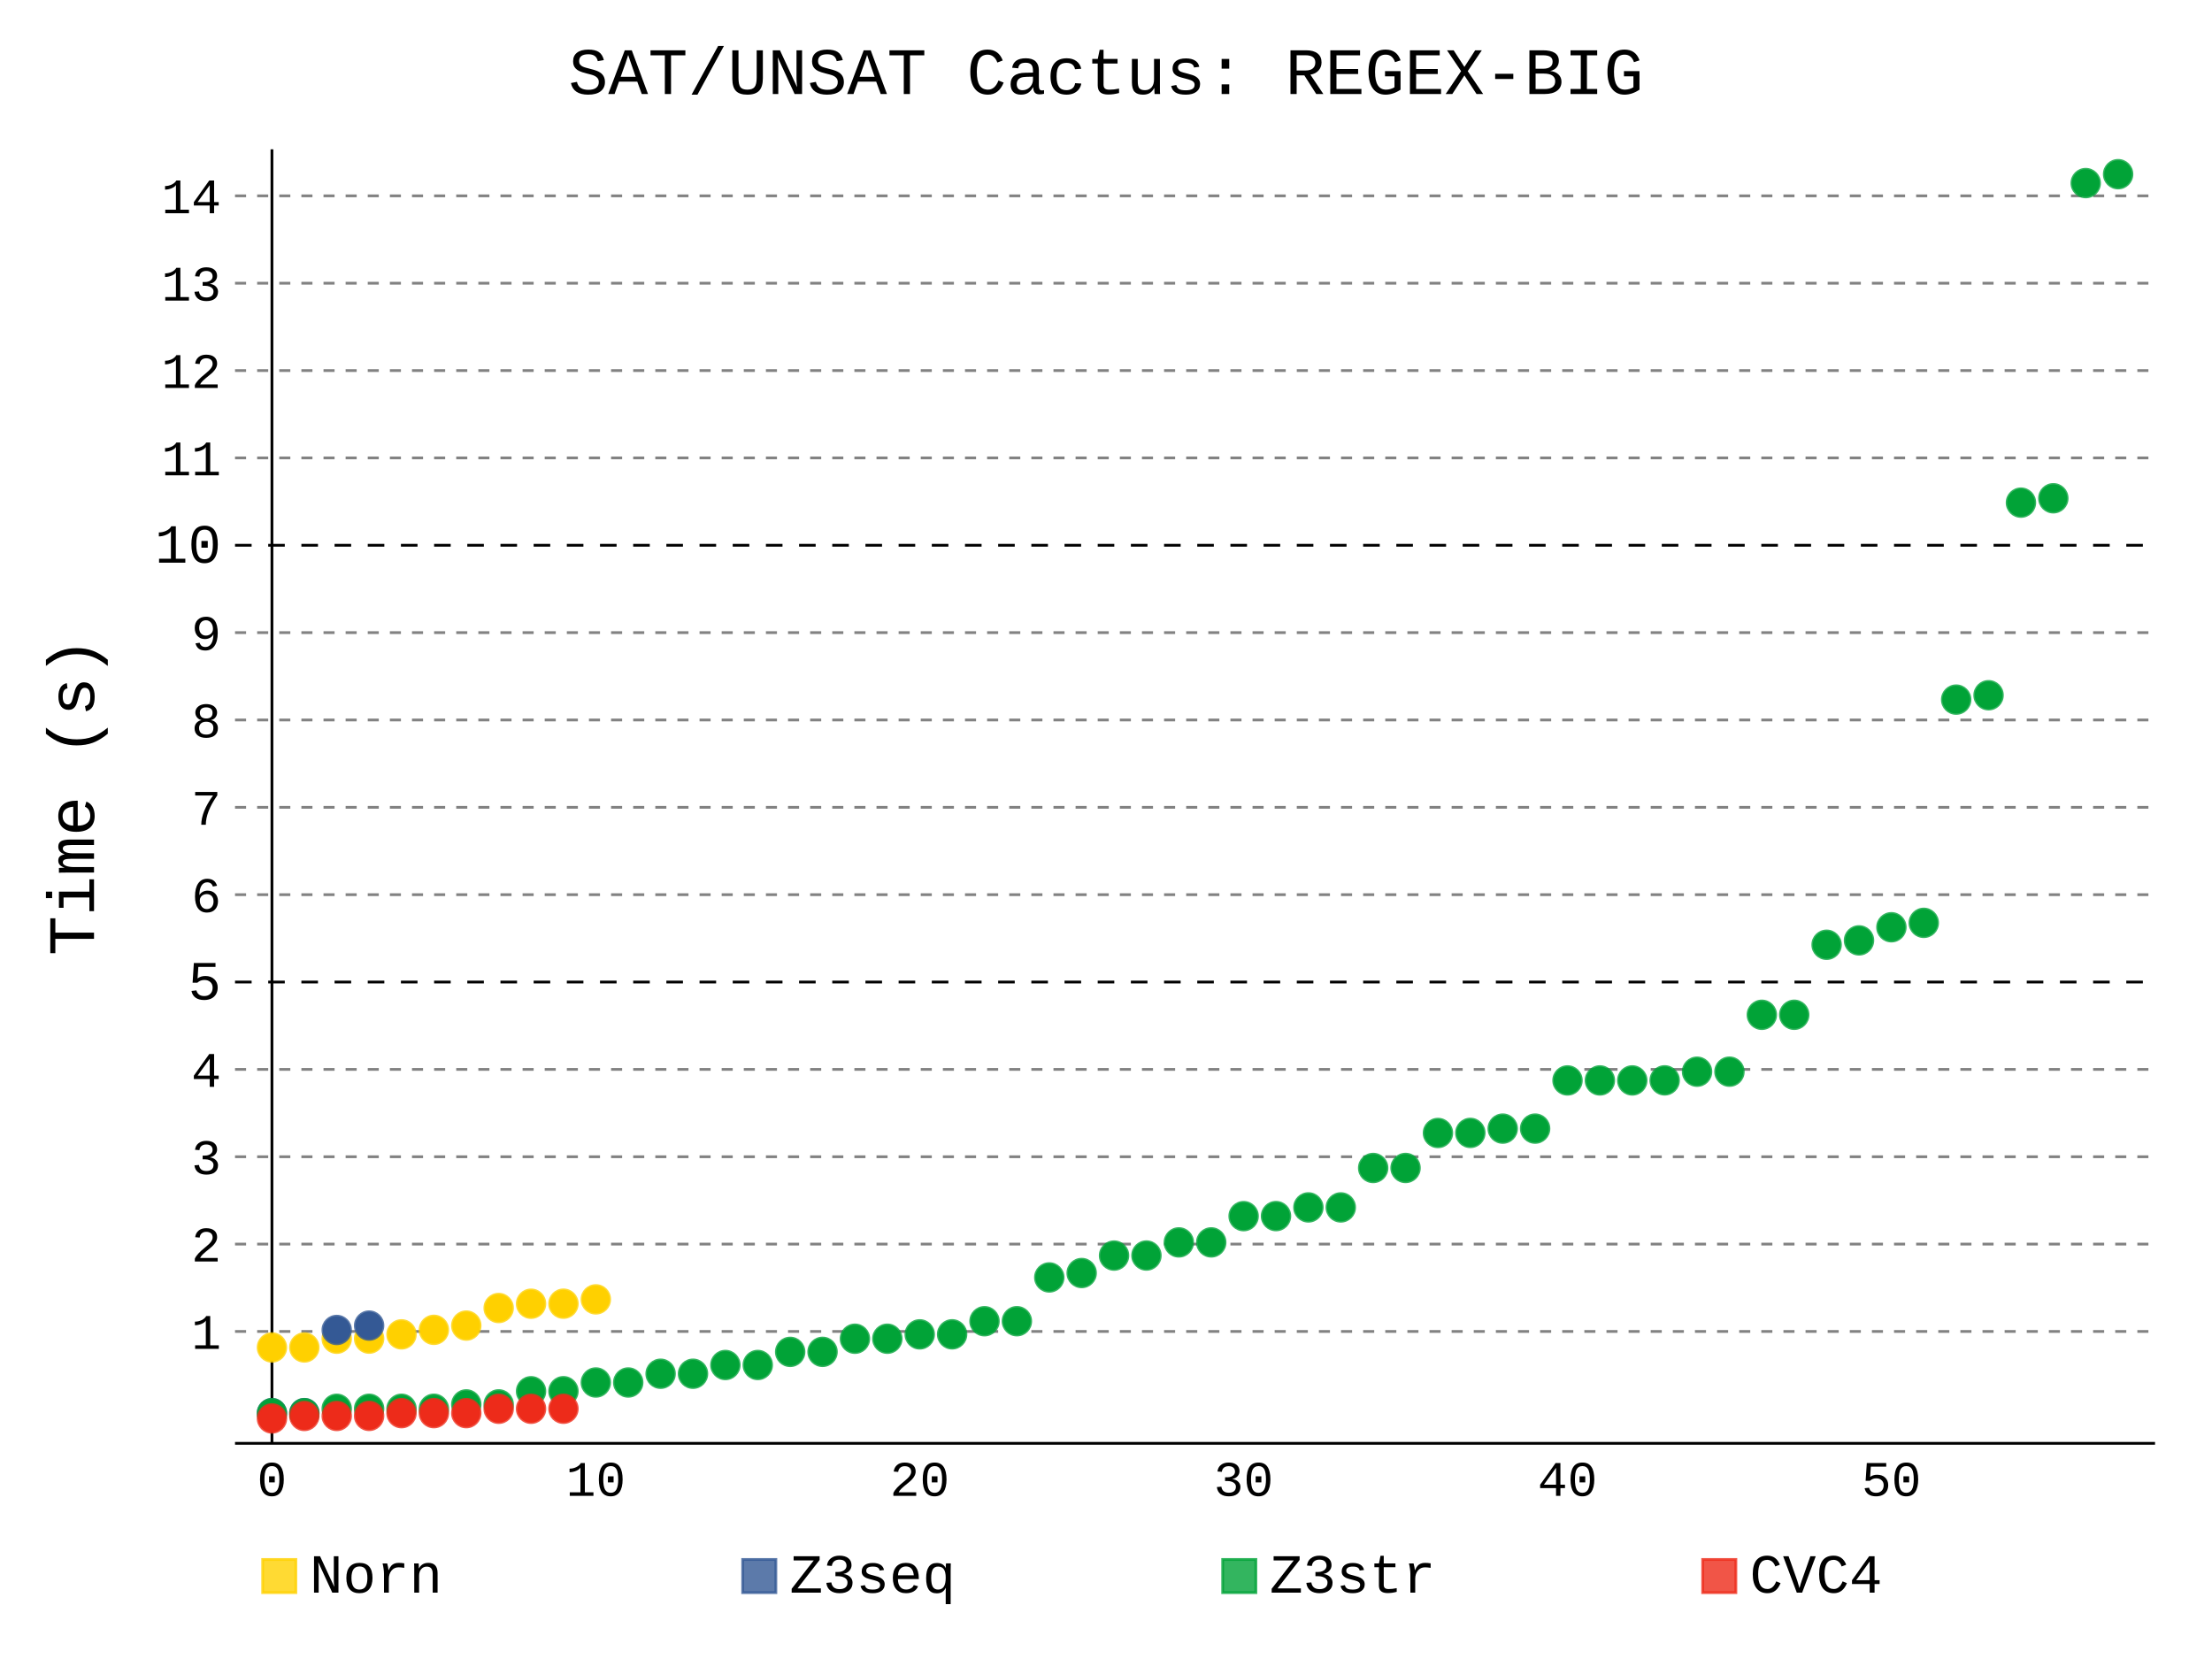
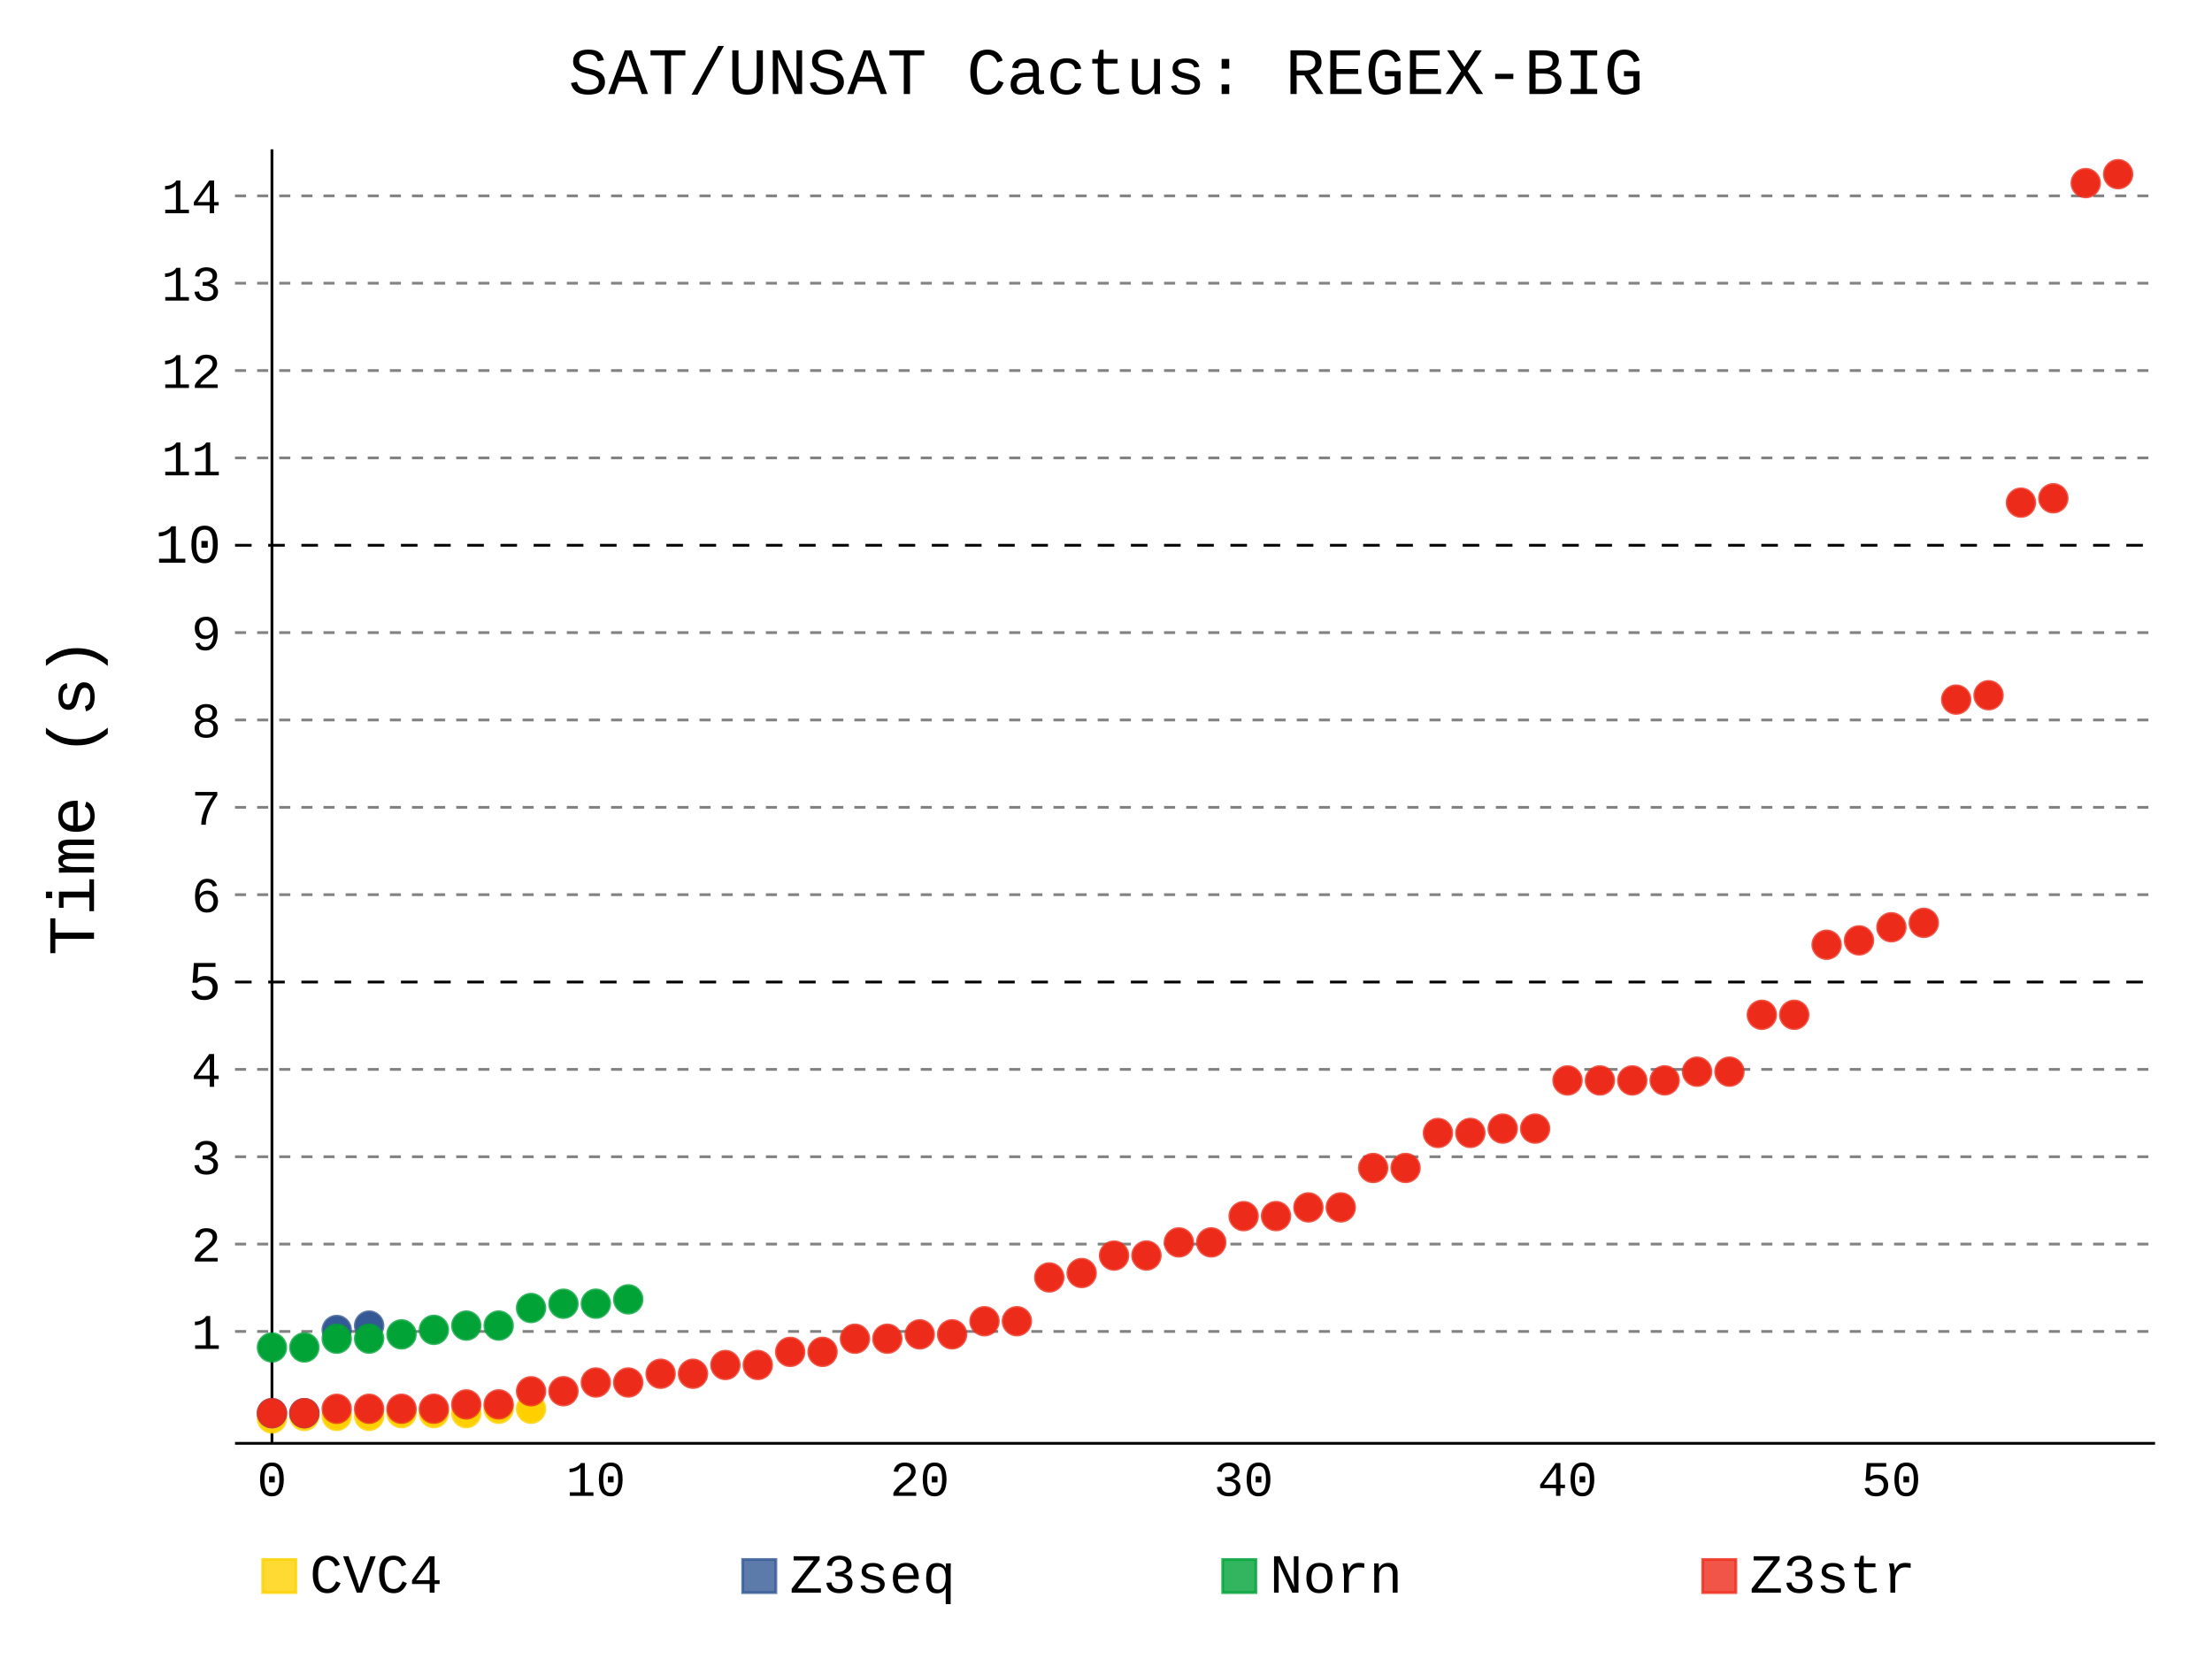
- <svg xmlns="http://www.w3.org/2000/svg" xmlns:xlink="http://www.w3.org/1999/xlink" id="chart-d8589429-d506-4f08-acd2-ab7e0c01c582" class="pygal-chart" viewBox="0 0 800 600">
+ <svg xmlns="http://www.w3.org/2000/svg" xmlns:xlink="http://www.w3.org/1999/xlink" id="chart-e51db903-4642-41d3-9fd4-e36c2951bc54" class="pygal-chart" viewBox="0 0 800 600">
  <defs>
-     <style type="text/css">#chart-d8589429-d506-4f08-acd2-ab7e0c01c582{-webkit-user-select:none;-webkit-font-smoothing:antialiased;font-family:Consolas,"Liberation Mono",Menlo,Courier,monospace}#chart-d8589429-d506-4f08-acd2-ab7e0c01c582 .title{font-family:Consolas,"Liberation Mono",Menlo,Courier,monospace;font-size:24px}#chart-d8589429-d506-4f08-acd2-ab7e0c01c582 .legends .legend text{font-family:Consolas,"Liberation Mono",Menlo,Courier,monospace;font-size:20px}#chart-d8589429-d506-4f08-acd2-ab7e0c01c582 .axis text{font-family:Consolas,"Liberation Mono",Menlo,Courier,monospace;font-size:18px}#chart-d8589429-d506-4f08-acd2-ab7e0c01c582 .axis text.major{font-family:Consolas,"Liberation Mono",Menlo,Courier,monospace;font-size:20px}#chart-d8589429-d506-4f08-acd2-ab7e0c01c582 .text-overlay text.value{font-family:Consolas,"Liberation Mono",Menlo,Courier,monospace;font-size:22px}#chart-d8589429-d506-4f08-acd2-ab7e0c01c582 .text-overlay text.label{font-family:Consolas,"Liberation Mono",Menlo,Courier,monospace;font-size:20px}#chart-d8589429-d506-4f08-acd2-ab7e0c01c582 .tooltip{font-family:Consolas,"Liberation Mono",Menlo,Courier,monospace;font-size:20px}#chart-d8589429-d506-4f08-acd2-ab7e0c01c582 text.no_data{font-family:Consolas,"Liberation Mono",Menlo,Courier,monospace;font-size:64px}
- #chart-d8589429-d506-4f08-acd2-ab7e0c01c582{background-color:#FFFFFF}#chart-d8589429-d506-4f08-acd2-ab7e0c01c582 path,#chart-d8589429-d506-4f08-acd2-ab7e0c01c582 line,#chart-d8589429-d506-4f08-acd2-ab7e0c01c582 rect,#chart-d8589429-d506-4f08-acd2-ab7e0c01c582 circle{-webkit-transition:100ms;-moz-transition:100ms;transition:100ms}#chart-d8589429-d506-4f08-acd2-ab7e0c01c582 .graph &gt; .background{fill:#FFFFFF}#chart-d8589429-d506-4f08-acd2-ab7e0c01c582 .plot &gt; .background{fill:#FFFFFF}#chart-d8589429-d506-4f08-acd2-ab7e0c01c582 .graph{fill:#000000}#chart-d8589429-d506-4f08-acd2-ab7e0c01c582 text.no_data{fill:#000000}#chart-d8589429-d506-4f08-acd2-ab7e0c01c582 .title{fill:#000000}#chart-d8589429-d506-4f08-acd2-ab7e0c01c582 .legends .legend text{fill:#000000}#chart-d8589429-d506-4f08-acd2-ab7e0c01c582 .legends .legend:hover text{fill:#000000}#chart-d8589429-d506-4f08-acd2-ab7e0c01c582 .axis .line{stroke:#000000}#chart-d8589429-d506-4f08-acd2-ab7e0c01c582 .axis .guide.line{stroke:#828282}#chart-d8589429-d506-4f08-acd2-ab7e0c01c582 .axis .major.line{stroke:#000000}#chart-d8589429-d506-4f08-acd2-ab7e0c01c582 .axis text.major{fill:#000000}#chart-d8589429-d506-4f08-acd2-ab7e0c01c582 .axis.y .guides:hover .guide.line,#chart-d8589429-d506-4f08-acd2-ab7e0c01c582 .line-graph .axis.x .guides:hover .guide.line,#chart-d8589429-d506-4f08-acd2-ab7e0c01c582 .stackedline-graph .axis.x .guides:hover .guide.line,#chart-d8589429-d506-4f08-acd2-ab7e0c01c582 .xy-graph .axis.x .guides:hover .guide.line{stroke:#000000}#chart-d8589429-d506-4f08-acd2-ab7e0c01c582 .axis .guides:hover text{fill:#000000}#chart-d8589429-d506-4f08-acd2-ab7e0c01c582 .reactive{fill-opacity:.8;stroke-opacity:.8}#chart-d8589429-d506-4f08-acd2-ab7e0c01c582 .ci{stroke:#000000}#chart-d8589429-d506-4f08-acd2-ab7e0c01c582 .reactive.active,#chart-d8589429-d506-4f08-acd2-ab7e0c01c582 .active .reactive{fill-opacity:.9;stroke-opacity:.9;stroke-width:4}#chart-d8589429-d506-4f08-acd2-ab7e0c01c582 .ci .reactive.active{stroke-width:1.5}#chart-d8589429-d506-4f08-acd2-ab7e0c01c582 .series text{fill:#000000}#chart-d8589429-d506-4f08-acd2-ab7e0c01c582 .tooltip rect{fill:#FFFFFF;stroke:#000000;-webkit-transition:opacity 100ms;-moz-transition:opacity 100ms;transition:opacity 100ms}#chart-d8589429-d506-4f08-acd2-ab7e0c01c582 .tooltip .label{fill:#000000}#chart-d8589429-d506-4f08-acd2-ab7e0c01c582 .tooltip .label{fill:#000000}#chart-d8589429-d506-4f08-acd2-ab7e0c01c582 .tooltip .legend{font-size:.8em;fill:#828282}#chart-d8589429-d506-4f08-acd2-ab7e0c01c582 .tooltip .x_label{font-size:.6em;fill:#000000}#chart-d8589429-d506-4f08-acd2-ab7e0c01c582 .tooltip .xlink{font-size:.5em;text-decoration:underline}#chart-d8589429-d506-4f08-acd2-ab7e0c01c582 .tooltip .value{font-size:1.5em}#chart-d8589429-d506-4f08-acd2-ab7e0c01c582 .bound{font-size:.5em}#chart-d8589429-d506-4f08-acd2-ab7e0c01c582 .max-value{font-size:.75em;fill:#828282}#chart-d8589429-d506-4f08-acd2-ab7e0c01c582 .map-element{fill:#FFFFFF;stroke:#828282 !important}#chart-d8589429-d506-4f08-acd2-ab7e0c01c582 .map-element .reactive{fill-opacity:inherit;stroke-opacity:inherit}#chart-d8589429-d506-4f08-acd2-ab7e0c01c582 .color-0,#chart-d8589429-d506-4f08-acd2-ab7e0c01c582 .color-0 a:visited{stroke:#FFD000;fill:#FFD000}#chart-d8589429-d506-4f08-acd2-ab7e0c01c582 .color-1,#chart-d8589429-d506-4f08-acd2-ab7e0c01c582 .color-1 a:visited{stroke:#345995;fill:#345995}#chart-d8589429-d506-4f08-acd2-ab7e0c01c582 .color-2,#chart-d8589429-d506-4f08-acd2-ab7e0c01c582 .color-2 a:visited{stroke:#01A337;fill:#01A337}#chart-d8589429-d506-4f08-acd2-ab7e0c01c582 .color-3,#chart-d8589429-d506-4f08-acd2-ab7e0c01c582 .color-3 a:visited{stroke:#ED2B1A;fill:#ED2B1A}#chart-d8589429-d506-4f08-acd2-ab7e0c01c582 .text-overlay .color-0 text{fill:black}#chart-d8589429-d506-4f08-acd2-ab7e0c01c582 .text-overlay .color-1 text{fill:black}#chart-d8589429-d506-4f08-acd2-ab7e0c01c582 .text-overlay .color-2 text{fill:black}#chart-d8589429-d506-4f08-acd2-ab7e0c01c582 .text-overlay .color-3 text{fill:black}
- #chart-d8589429-d506-4f08-acd2-ab7e0c01c582 text.no_data{text-anchor:middle}#chart-d8589429-d506-4f08-acd2-ab7e0c01c582 .guide.line{fill:none}#chart-d8589429-d506-4f08-acd2-ab7e0c01c582 .centered{text-anchor:middle}#chart-d8589429-d506-4f08-acd2-ab7e0c01c582 .title{text-anchor:middle}#chart-d8589429-d506-4f08-acd2-ab7e0c01c582 .legends .legend text{fill-opacity:1}#chart-d8589429-d506-4f08-acd2-ab7e0c01c582 .axis.x text{text-anchor:middle}#chart-d8589429-d506-4f08-acd2-ab7e0c01c582 .axis.x:not(.web) text[transform]{text-anchor:start}#chart-d8589429-d506-4f08-acd2-ab7e0c01c582 .axis.x:not(.web) text[transform].backwards{text-anchor:end}#chart-d8589429-d506-4f08-acd2-ab7e0c01c582 .axis.y text{text-anchor:end}#chart-d8589429-d506-4f08-acd2-ab7e0c01c582 .axis.y text[transform].backwards{text-anchor:start}#chart-d8589429-d506-4f08-acd2-ab7e0c01c582 .axis.y2 text{text-anchor:start}#chart-d8589429-d506-4f08-acd2-ab7e0c01c582 .axis.y2 text[transform].backwards{text-anchor:end}#chart-d8589429-d506-4f08-acd2-ab7e0c01c582 .axis .guide.line{stroke-dasharray:4,4}#chart-d8589429-d506-4f08-acd2-ab7e0c01c582 .axis .major.guide.line{stroke-dasharray:6,6}#chart-d8589429-d506-4f08-acd2-ab7e0c01c582 .horizontal .axis.y .guide.line,#chart-d8589429-d506-4f08-acd2-ab7e0c01c582 .horizontal .axis.y2 .guide.line,#chart-d8589429-d506-4f08-acd2-ab7e0c01c582 .vertical .axis.x .guide.line{opacity:0}#chart-d8589429-d506-4f08-acd2-ab7e0c01c582 .horizontal .axis.always_show .guide.line,#chart-d8589429-d506-4f08-acd2-ab7e0c01c582 .vertical .axis.always_show .guide.line{opacity:1 !important}#chart-d8589429-d506-4f08-acd2-ab7e0c01c582 .axis.y .guides:hover .guide.line,#chart-d8589429-d506-4f08-acd2-ab7e0c01c582 .axis.y2 .guides:hover .guide.line,#chart-d8589429-d506-4f08-acd2-ab7e0c01c582 .axis.x .guides:hover .guide.line{opacity:1}#chart-d8589429-d506-4f08-acd2-ab7e0c01c582 .axis .guides:hover text{opacity:1}#chart-d8589429-d506-4f08-acd2-ab7e0c01c582 .nofill{fill:none}#chart-d8589429-d506-4f08-acd2-ab7e0c01c582 .subtle-fill{fill-opacity:.2}#chart-d8589429-d506-4f08-acd2-ab7e0c01c582 .dot{stroke-width:1px;fill-opacity:1}#chart-d8589429-d506-4f08-acd2-ab7e0c01c582 .dot.active{stroke-width:5px}#chart-d8589429-d506-4f08-acd2-ab7e0c01c582 .dot.negative{fill:transparent}#chart-d8589429-d506-4f08-acd2-ab7e0c01c582 text,#chart-d8589429-d506-4f08-acd2-ab7e0c01c582 tspan{stroke:none !important}#chart-d8589429-d506-4f08-acd2-ab7e0c01c582 .series text.active{opacity:1}#chart-d8589429-d506-4f08-acd2-ab7e0c01c582 .tooltip rect{fill-opacity:.95;stroke-width:.5}#chart-d8589429-d506-4f08-acd2-ab7e0c01c582 .tooltip text{fill-opacity:1}#chart-d8589429-d506-4f08-acd2-ab7e0c01c582 .showable{visibility:hidden}#chart-d8589429-d506-4f08-acd2-ab7e0c01c582 .showable.shown{visibility:visible}#chart-d8589429-d506-4f08-acd2-ab7e0c01c582 .gauge-background{fill:rgba(229,229,229,1);stroke:none}#chart-d8589429-d506-4f08-acd2-ab7e0c01c582 .bg-lines{stroke:#FFFFFF;stroke-width:2px}</style>
+     <style type="text/css">#chart-e51db903-4642-41d3-9fd4-e36c2951bc54{-webkit-user-select:none;-webkit-font-smoothing:antialiased;font-family:Consolas,"Liberation Mono",Menlo,Courier,monospace}#chart-e51db903-4642-41d3-9fd4-e36c2951bc54 .title{font-family:Consolas,"Liberation Mono",Menlo,Courier,monospace;font-size:24px}#chart-e51db903-4642-41d3-9fd4-e36c2951bc54 .legends .legend text{font-family:Consolas,"Liberation Mono",Menlo,Courier,monospace;font-size:20px}#chart-e51db903-4642-41d3-9fd4-e36c2951bc54 .axis text{font-family:Consolas,"Liberation Mono",Menlo,Courier,monospace;font-size:18px}#chart-e51db903-4642-41d3-9fd4-e36c2951bc54 .axis text.major{font-family:Consolas,"Liberation Mono",Menlo,Courier,monospace;font-size:20px}#chart-e51db903-4642-41d3-9fd4-e36c2951bc54 .text-overlay text.value{font-family:Consolas,"Liberation Mono",Menlo,Courier,monospace;font-size:22px}#chart-e51db903-4642-41d3-9fd4-e36c2951bc54 .text-overlay text.label{font-family:Consolas,"Liberation Mono",Menlo,Courier,monospace;font-size:20px}#chart-e51db903-4642-41d3-9fd4-e36c2951bc54 .tooltip{font-family:Consolas,"Liberation Mono",Menlo,Courier,monospace;font-size:20px}#chart-e51db903-4642-41d3-9fd4-e36c2951bc54 text.no_data{font-family:Consolas,"Liberation Mono",Menlo,Courier,monospace;font-size:64px}
+ #chart-e51db903-4642-41d3-9fd4-e36c2951bc54{background-color:#FFFFFF}#chart-e51db903-4642-41d3-9fd4-e36c2951bc54 path,#chart-e51db903-4642-41d3-9fd4-e36c2951bc54 line,#chart-e51db903-4642-41d3-9fd4-e36c2951bc54 rect,#chart-e51db903-4642-41d3-9fd4-e36c2951bc54 circle{-webkit-transition:100ms;-moz-transition:100ms;transition:100ms}#chart-e51db903-4642-41d3-9fd4-e36c2951bc54 .graph &gt; .background{fill:#FFFFFF}#chart-e51db903-4642-41d3-9fd4-e36c2951bc54 .plot &gt; .background{fill:#FFFFFF}#chart-e51db903-4642-41d3-9fd4-e36c2951bc54 .graph{fill:#000000}#chart-e51db903-4642-41d3-9fd4-e36c2951bc54 text.no_data{fill:#000000}#chart-e51db903-4642-41d3-9fd4-e36c2951bc54 .title{fill:#000000}#chart-e51db903-4642-41d3-9fd4-e36c2951bc54 .legends .legend text{fill:#000000}#chart-e51db903-4642-41d3-9fd4-e36c2951bc54 .legends .legend:hover text{fill:#000000}#chart-e51db903-4642-41d3-9fd4-e36c2951bc54 .axis .line{stroke:#000000}#chart-e51db903-4642-41d3-9fd4-e36c2951bc54 .axis .guide.line{stroke:#828282}#chart-e51db903-4642-41d3-9fd4-e36c2951bc54 .axis .major.line{stroke:#000000}#chart-e51db903-4642-41d3-9fd4-e36c2951bc54 .axis text.major{fill:#000000}#chart-e51db903-4642-41d3-9fd4-e36c2951bc54 .axis.y .guides:hover .guide.line,#chart-e51db903-4642-41d3-9fd4-e36c2951bc54 .line-graph .axis.x .guides:hover .guide.line,#chart-e51db903-4642-41d3-9fd4-e36c2951bc54 .stackedline-graph .axis.x .guides:hover .guide.line,#chart-e51db903-4642-41d3-9fd4-e36c2951bc54 .xy-graph .axis.x .guides:hover .guide.line{stroke:#000000}#chart-e51db903-4642-41d3-9fd4-e36c2951bc54 .axis .guides:hover text{fill:#000000}#chart-e51db903-4642-41d3-9fd4-e36c2951bc54 .reactive{fill-opacity:.8;stroke-opacity:.8}#chart-e51db903-4642-41d3-9fd4-e36c2951bc54 .ci{stroke:#000000}#chart-e51db903-4642-41d3-9fd4-e36c2951bc54 .reactive.active,#chart-e51db903-4642-41d3-9fd4-e36c2951bc54 .active .reactive{fill-opacity:.9;stroke-opacity:.9;stroke-width:4}#chart-e51db903-4642-41d3-9fd4-e36c2951bc54 .ci .reactive.active{stroke-width:1.5}#chart-e51db903-4642-41d3-9fd4-e36c2951bc54 .series text{fill:#000000}#chart-e51db903-4642-41d3-9fd4-e36c2951bc54 .tooltip rect{fill:#FFFFFF;stroke:#000000;-webkit-transition:opacity 100ms;-moz-transition:opacity 100ms;transition:opacity 100ms}#chart-e51db903-4642-41d3-9fd4-e36c2951bc54 .tooltip .label{fill:#000000}#chart-e51db903-4642-41d3-9fd4-e36c2951bc54 .tooltip .label{fill:#000000}#chart-e51db903-4642-41d3-9fd4-e36c2951bc54 .tooltip .legend{font-size:.8em;fill:#828282}#chart-e51db903-4642-41d3-9fd4-e36c2951bc54 .tooltip .x_label{font-size:.6em;fill:#000000}#chart-e51db903-4642-41d3-9fd4-e36c2951bc54 .tooltip .xlink{font-size:.5em;text-decoration:underline}#chart-e51db903-4642-41d3-9fd4-e36c2951bc54 .tooltip .value{font-size:1.5em}#chart-e51db903-4642-41d3-9fd4-e36c2951bc54 .bound{font-size:.5em}#chart-e51db903-4642-41d3-9fd4-e36c2951bc54 .max-value{font-size:.75em;fill:#828282}#chart-e51db903-4642-41d3-9fd4-e36c2951bc54 .map-element{fill:#FFFFFF;stroke:#828282 !important}#chart-e51db903-4642-41d3-9fd4-e36c2951bc54 .map-element .reactive{fill-opacity:inherit;stroke-opacity:inherit}#chart-e51db903-4642-41d3-9fd4-e36c2951bc54 .color-0,#chart-e51db903-4642-41d3-9fd4-e36c2951bc54 .color-0 a:visited{stroke:#FFD000;fill:#FFD000}#chart-e51db903-4642-41d3-9fd4-e36c2951bc54 .color-1,#chart-e51db903-4642-41d3-9fd4-e36c2951bc54 .color-1 a:visited{stroke:#345995;fill:#345995}#chart-e51db903-4642-41d3-9fd4-e36c2951bc54 .color-2,#chart-e51db903-4642-41d3-9fd4-e36c2951bc54 .color-2 a:visited{stroke:#01A337;fill:#01A337}#chart-e51db903-4642-41d3-9fd4-e36c2951bc54 .color-3,#chart-e51db903-4642-41d3-9fd4-e36c2951bc54 .color-3 a:visited{stroke:#ED2B1A;fill:#ED2B1A}#chart-e51db903-4642-41d3-9fd4-e36c2951bc54 .text-overlay .color-0 text{fill:black}#chart-e51db903-4642-41d3-9fd4-e36c2951bc54 .text-overlay .color-1 text{fill:black}#chart-e51db903-4642-41d3-9fd4-e36c2951bc54 .text-overlay .color-2 text{fill:black}#chart-e51db903-4642-41d3-9fd4-e36c2951bc54 .text-overlay .color-3 text{fill:black}
+ #chart-e51db903-4642-41d3-9fd4-e36c2951bc54 text.no_data{text-anchor:middle}#chart-e51db903-4642-41d3-9fd4-e36c2951bc54 .guide.line{fill:none}#chart-e51db903-4642-41d3-9fd4-e36c2951bc54 .centered{text-anchor:middle}#chart-e51db903-4642-41d3-9fd4-e36c2951bc54 .title{text-anchor:middle}#chart-e51db903-4642-41d3-9fd4-e36c2951bc54 .legends .legend text{fill-opacity:1}#chart-e51db903-4642-41d3-9fd4-e36c2951bc54 .axis.x text{text-anchor:middle}#chart-e51db903-4642-41d3-9fd4-e36c2951bc54 .axis.x:not(.web) text[transform]{text-anchor:start}#chart-e51db903-4642-41d3-9fd4-e36c2951bc54 .axis.x:not(.web) text[transform].backwards{text-anchor:end}#chart-e51db903-4642-41d3-9fd4-e36c2951bc54 .axis.y text{text-anchor:end}#chart-e51db903-4642-41d3-9fd4-e36c2951bc54 .axis.y text[transform].backwards{text-anchor:start}#chart-e51db903-4642-41d3-9fd4-e36c2951bc54 .axis.y2 text{text-anchor:start}#chart-e51db903-4642-41d3-9fd4-e36c2951bc54 .axis.y2 text[transform].backwards{text-anchor:end}#chart-e51db903-4642-41d3-9fd4-e36c2951bc54 .axis .guide.line{stroke-dasharray:4,4}#chart-e51db903-4642-41d3-9fd4-e36c2951bc54 .axis .major.guide.line{stroke-dasharray:6,6}#chart-e51db903-4642-41d3-9fd4-e36c2951bc54 .horizontal .axis.y .guide.line,#chart-e51db903-4642-41d3-9fd4-e36c2951bc54 .horizontal .axis.y2 .guide.line,#chart-e51db903-4642-41d3-9fd4-e36c2951bc54 .vertical .axis.x .guide.line{opacity:0}#chart-e51db903-4642-41d3-9fd4-e36c2951bc54 .horizontal .axis.always_show .guide.line,#chart-e51db903-4642-41d3-9fd4-e36c2951bc54 .vertical .axis.always_show .guide.line{opacity:1 !important}#chart-e51db903-4642-41d3-9fd4-e36c2951bc54 .axis.y .guides:hover .guide.line,#chart-e51db903-4642-41d3-9fd4-e36c2951bc54 .axis.y2 .guides:hover .guide.line,#chart-e51db903-4642-41d3-9fd4-e36c2951bc54 .axis.x .guides:hover .guide.line{opacity:1}#chart-e51db903-4642-41d3-9fd4-e36c2951bc54 .axis .guides:hover text{opacity:1}#chart-e51db903-4642-41d3-9fd4-e36c2951bc54 .nofill{fill:none}#chart-e51db903-4642-41d3-9fd4-e36c2951bc54 .subtle-fill{fill-opacity:.2}#chart-e51db903-4642-41d3-9fd4-e36c2951bc54 .dot{stroke-width:1px;fill-opacity:1}#chart-e51db903-4642-41d3-9fd4-e36c2951bc54 .dot.active{stroke-width:5px}#chart-e51db903-4642-41d3-9fd4-e36c2951bc54 .dot.negative{fill:transparent}#chart-e51db903-4642-41d3-9fd4-e36c2951bc54 text,#chart-e51db903-4642-41d3-9fd4-e36c2951bc54 tspan{stroke:none !important}#chart-e51db903-4642-41d3-9fd4-e36c2951bc54 .series text.active{opacity:1}#chart-e51db903-4642-41d3-9fd4-e36c2951bc54 .tooltip rect{fill-opacity:.95;stroke-width:.5}#chart-e51db903-4642-41d3-9fd4-e36c2951bc54 .tooltip text{fill-opacity:1}#chart-e51db903-4642-41d3-9fd4-e36c2951bc54 .showable{visibility:hidden}#chart-e51db903-4642-41d3-9fd4-e36c2951bc54 .showable.shown{visibility:visible}#chart-e51db903-4642-41d3-9fd4-e36c2951bc54 .gauge-background{fill:rgba(229,229,229,1);stroke:none}#chart-e51db903-4642-41d3-9fd4-e36c2951bc54 .bg-lines{stroke:#FFFFFF;stroke-width:2px}</style>
  </defs>
  <g class="graph xy-graph vertical">
    <rect class="background" height="600" width="800" x="0" y="0" />
    <g class="plot" transform="translate(85, 54)">
      <rect class="background" height="468.0" width="694.4" x="0" y="0" />
      <g class="axis y always_show">
        <path class="line" d="M0 468 h694.4" />
        <g class="guides">
          <path class="guide line" d="M0 427.538 h694.4" />
          <text class="" x="-5" y="433.838">1</text>
        </g>
        <g class="guides">
          <path class="guide line" d="M0 395.945 h694.4" />
          <text class="" x="-5" y="402.245">2</text>
        </g>
        <g class="guides">
          <path class="guide line" d="M0 364.352 h694.4" />
          <text class="" x="-5" y="370.652">3</text>
        </g>
        <g class="guides">
          <path class="guide line" d="M0 332.759 h694.4" />
          <text class="" x="-5" y="339.059">4</text>
        </g>
        <g class="guides">
          <path class="major guide line" d="M0 301.166 h694.4" />
          <text class="major" x="-5" y="307.466">5</text>
        </g>
        <g class="guides">
          <path class="guide line" d="M0 269.574 h694.4" />
          <text class="" x="-5" y="275.874">6</text>
        </g>
        <g class="guides">
          <path class="guide line" d="M0 237.981 h694.4" />
          <text class="" x="-5" y="244.281">7</text>
        </g>
        <g class="guides">
          <path class="guide line" d="M0 206.388 h694.4" />
          <text class="" x="-5" y="212.688">8</text>
        </g>
        <g class="guides">
          <path class="guide line" d="M0 174.795 h694.4" />
          <text class="" x="-5" y="181.095">9</text>
        </g>
        <g class="guides">
          <path class="major guide line" d="M0 143.202 h694.4" />
          <text class="major" x="-5" y="149.502">10</text>
        </g>
        <g class="guides">
          <path class="guide line" d="M0 111.609 h694.4" />
          <text class="" x="-5" y="117.909">11</text>
        </g>
        <g class="guides">
          <path class="guide line" d="M0 80.016 h694.4" />
          <text class="" x="-5" y="86.316">12</text>
        </g>
        <g class="guides">
          <path class="guide line" d="M0 48.423 h694.4" />
          <text class="" x="-5" y="54.723">13</text>
        </g>
        <g class="guides">
          <path class="guide line" d="M0 16.83 h694.4" />
          <text class="" x="-5" y="23.13">14</text>
        </g>
      </g>
      <g class="axis x">
        <g class="guides">
          <path class="axis line" d="M13.354 0 v468" />
          <text class="" x="13.354" y="487.0">0</text>
        </g>
        <g class="guides">
          <path class="guide line" d="M130.493 0 v468" />
          <text class="" x="130.493" y="487.0">10</text>
        </g>
        <g class="guides">
          <path class="guide line" d="M247.632 0 v468" />
          <text class="" x="247.632" y="487.0">20</text>
        </g>
        <g class="guides">
          <path class="guide line" d="M364.771 0 v468" />
          <text class="" x="364.771" y="487.0">30</text>
        </g>
        <g class="guides">
          <path class="guide line" d="M481.91 0 v468" />
          <text class="" x="481.91" y="487.0">40</text>
        </g>
        <g class="guides">
          <path class="guide line" d="M599.049 0 v468" />
          <text class="" x="599.049" y="487.0">50</text>
        </g>
      </g>
      <g class="series serie-0 color-0" />
      <g class="series serie-1 color-1" />
      <g class="series serie-2 color-2" />
      <g class="series serie-3 color-3" />
    </g>
    <g class="titles">
      <text class="title plot_title" x="400.0" y="34">SAT/UNSAT Cactus: REGEX-BIG</text>
      <text class="title" x="0" y="322.0" transform="rotate(-90 0 288)">Time (s)</text>
    </g>
    <g class="plot overlay" transform="translate(85, 54)">
      <g class="series serie-0 color-0">
        <g class="dots">
+           <a target="_blank" xlink:href="../problems/regex-big/regex-big-00001.smt25">
+             <circle class="dot reactive tooltip-trigger" cx="13.354" cy="459.0" r="5" />
+           </a>
+         </g>
+         <g class="dots">
+           <a target="_blank" xlink:href="../problems/regex-big/regex-big-00015.smt25">
+             <circle class="dot reactive tooltip-trigger" cx="25.068" cy="458.099" r="5" />
+           </a>
+         </g>
+         <g class="dots">
+           <a target="_blank" xlink:href="../problems/regex-big/regex-big-00015-model.smt25">
+             <circle class="dot reactive tooltip-trigger" cx="36.782" cy="458.095" r="5" />
+           </a>
+         </g>
+         <g class="dots">
+           <a target="_blank" xlink:href="../problems/regex-big/regex-big-00001-model.smt25">
+             <circle class="dot reactive tooltip-trigger" cx="48.496" cy="458.076" r="5" />
+           </a>
+         </g>
+         <g class="dots">
+           <a target="_blank" xlink:href="../problems/regex-big/regex-big-00022.smt25">
+             <circle class="dot reactive tooltip-trigger" cx="60.209" cy="457.086" r="5" />
+           </a>
+         </g>
+         <g class="dots">
+           <a target="_blank" xlink:href="../problems/regex-big/regex-big-00008-model.smt25">
+             <circle class="dot reactive tooltip-trigger" cx="71.923" cy="457.081" r="5" />
+           </a>
+         </g>
+         <g class="dots">
+           <a target="_blank" xlink:href="../problems/regex-big/regex-big-00008.smt25">
+             <circle class="dot reactive tooltip-trigger" cx="83.637" cy="457.08" r="5" />
+           </a>
+         </g>
+         <g class="dots">
+           <a target="_blank" xlink:href="../problems/regex-big/regex-big-00036.smt25">
+             <circle class="dot reactive tooltip-trigger" cx="95.351" cy="455.501" r="5" />
+           </a>
+         </g>
+         <g class="dots">
+           <a target="_blank" xlink:href="../problems/regex-big/regex-big-00036-model.smt25">
+             <circle class="dot reactive tooltip-trigger" cx="107.065" cy="455.5" r="5" />
+           </a>
+         </g>
+       </g>
+       <g class="series serie-1 color-1">
+         <g class="dots">
+           <a target="_blank" xlink:href="../problems/regex-big/regex-big-00001.smt25">
+             <circle class="dot reactive tooltip-trigger" cx="13.354" cy="457.086" r="5" />
+           </a>
+         </g>
+         <g class="dots">
+           <a target="_blank" xlink:href="../problems/regex-big/regex-big-00001-model.smt25">
+             <circle class="dot reactive tooltip-trigger" cx="25.068" cy="457.085" r="5" />
+           </a>
+         </g>
+         <g class="dots">
+           <a target="_blank" xlink:href="../problems/regex-big/regex-big-00008.smt25">
+             <circle class="dot reactive tooltip-trigger" cx="36.782" cy="427.004" r="5" />
+           </a>
+         </g>
+         <g class="dots">
+           <a target="_blank" xlink:href="../problems/regex-big/regex-big-00008-model.smt25">
+             <circle class="dot reactive tooltip-trigger" cx="48.496" cy="425.416" r="5" />
+           </a>
+         </g>
+       </g>
+       <g class="series serie-2 color-2">
+         <g class="dots">
          <a target="_blank" xlink:href="../problems/regex-big/regex-big-00001-model.smt25">
            <circle class="dot reactive tooltip-trigger" cx="13.354" cy="433.33" r="5" />
          </a>
        </g>
        <g class="dots">
          <a target="_blank" xlink:href="../problems/regex-big/regex-big-00001.smt25">
            <circle class="dot reactive tooltip-trigger" cx="25.068" cy="433.326" r="5" />
          </a>
        </g>
        <g class="dots">
          <a target="_blank" xlink:href="../problems/regex-big/regex-big-00008.smt25">
            <circle class="dot reactive tooltip-trigger" cx="36.782" cy="430.164" r="5" />
          </a>
        </g>
        <g class="dots">
          <a target="_blank" xlink:href="../problems/regex-big/regex-big-00008-model.smt25">
            <circle class="dot reactive tooltip-trigger" cx="48.496" cy="430.132" r="5" />
          </a>
        </g>
        <g class="dots">
          <a target="_blank" xlink:href="../problems/regex-big/regex-big-00015-model.smt25">
            <circle class="dot reactive tooltip-trigger" cx="60.209" cy="428.594" r="5" />
          </a>
        </g>
        <g class="dots">
          <a target="_blank" xlink:href="../problems/regex-big/regex-big-00015.smt25">
            <circle class="dot reactive tooltip-trigger" cx="71.923" cy="426.957" r="5" />
          </a>
        </g>
        <g class="dots">
+           <a target="_blank" xlink:href="../problems/regex-big/regex-big-00022-model.smt25">
+             <circle class="dot reactive tooltip-trigger" cx="83.637" cy="425.418" r="5" />
+           </a>
+         </g>
+         <g class="dots">
          <a target="_blank" xlink:href="../problems/regex-big/regex-big-00022.smt25">
-             <circle class="dot reactive tooltip-trigger" cx="83.637" cy="425.412" r="5" />
+             <circle class="dot reactive tooltip-trigger" cx="95.351" cy="425.412" r="5" />
          </a>
        </g>
        <g class="dots">
          <a target="_blank" xlink:href="../problems/regex-big/regex-big-00029-model.smt25">
-             <circle class="dot reactive tooltip-trigger" cx="95.351" cy="419.06" r="5" />
+             <circle class="dot reactive tooltip-trigger" cx="107.065" cy="419.06" r="5" />
          </a>
        </g>
        <g class="dots">
          <a target="_blank" xlink:href="../problems/regex-big/regex-big-00029.smt25">
-             <circle class="dot reactive tooltip-trigger" cx="107.065" cy="417.515" r="5" />
+             <circle class="dot reactive tooltip-trigger" cx="118.779" cy="417.515" r="5" />
          </a>
        </g>
        <g class="dots">
          <a target="_blank" xlink:href="../problems/regex-big/regex-big-00036.smt25">
-             <circle class="dot reactive tooltip-trigger" cx="118.779" cy="417.502" r="5" />
+             <circle class="dot reactive tooltip-trigger" cx="130.493" cy="417.502" r="5" />
          </a>
        </g>
        <g class="dots">
          <a target="_blank" xlink:href="../problems/regex-big/regex-big-00036-model.smt25">
-             <circle class="dot reactive tooltip-trigger" cx="130.493" cy="415.932" r="5" />
-           </a>
-         </g>
-       </g>
-       <g class="series serie-1 color-1">
-         <g class="dots">
-           <a target="_blank" xlink:href="../problems/regex-big/regex-big-00001.smt25">
-             <circle class="dot reactive tooltip-trigger" cx="13.354" cy="457.086" r="5" />
-           </a>
-         </g>
-         <g class="dots">
-           <a target="_blank" xlink:href="../problems/regex-big/regex-big-00001-model.smt25">
-             <circle class="dot reactive tooltip-trigger" cx="25.068" cy="457.085" r="5" />
-           </a>
-         </g>
-         <g class="dots">
-           <a target="_blank" xlink:href="../problems/regex-big/regex-big-00008.smt25">
-             <circle class="dot reactive tooltip-trigger" cx="36.782" cy="427.004" r="5" />
-           </a>
-         </g>
-         <g class="dots">
-           <a target="_blank" xlink:href="../problems/regex-big/regex-big-00008-model.smt25">
-             <circle class="dot reactive tooltip-trigger" cx="48.496" cy="425.416" r="5" />
-           </a>
-         </g>
-       </g>
-       <g class="series serie-2 color-2">
+             <circle class="dot reactive tooltip-trigger" cx="142.207" cy="415.932" r="5" />
+           </a>
+         </g>
+       </g>
+       <g class="series serie-3 color-3">
        <g class="dots">
          <a target="_blank" xlink:href="../problems/regex-big/regex-big-00001-model.smt25">
            <circle class="dot reactive tooltip-trigger" cx="13.354" cy="457.082" r="5" />
          </a>
        </g>
        <g class="dots">
          <a target="_blank" xlink:href="../problems/regex-big/regex-big-00001.smt25">
            <circle class="dot reactive tooltip-trigger" cx="25.068" cy="457.082" r="5" />
          </a>
        </g>
        <g class="dots">
          <a target="_blank" xlink:href="../problems/regex-big/regex-big-00008-model.smt25">
            <circle class="dot reactive tooltip-trigger" cx="36.782" cy="455.506" r="5" />
          </a>
        </g>
        <g class="dots">
          <a target="_blank" xlink:href="../problems/regex-big/regex-big-00015.smt25">
            <circle class="dot reactive tooltip-trigger" cx="48.496" cy="455.5" r="5" />
          </a>
        </g>
        <g class="dots">
          <a target="_blank" xlink:href="../problems/regex-big/regex-big-00015-model.smt25">
            <circle class="dot reactive tooltip-trigger" cx="60.209" cy="455.499" r="5" />
          </a>
        </g>
        <g class="dots">
          <a target="_blank" xlink:href="../problems/regex-big/regex-big-00008.smt25">
            <circle class="dot reactive tooltip-trigger" cx="71.923" cy="455.494" r="5" />
          </a>
        </g>
        <g class="dots">
          <a target="_blank" xlink:href="../problems/regex-big/regex-big-00022-model.smt25">
            <circle class="dot reactive tooltip-trigger" cx="83.637" cy="453.922" r="5" />
          </a>
        </g>
        <g class="dots">
          <a target="_blank" xlink:href="../problems/regex-big/regex-big-00022.smt25">
            <circle class="dot reactive tooltip-trigger" cx="95.351" cy="453.911" r="5" />
          </a>
        </g>
        <g class="dots">
          <a target="_blank" xlink:href="../problems/regex-big/regex-big-00036.smt25">
            <circle class="dot reactive tooltip-trigger" cx="107.065" cy="449.168" r="5" />
          </a>
        </g>
        <g class="dots">
          <a target="_blank" xlink:href="../problems/regex-big/regex-big-00036-model.smt25">
            <circle class="dot reactive tooltip-trigger" cx="118.779" cy="449.151" r="5" />
          </a>
        </g>
        <g class="dots">
          <a target="_blank" xlink:href="../problems/regex-big/regex-big-00043-model.smt25">
            <circle class="dot reactive tooltip-trigger" cx="130.493" cy="446" r="5" />
          </a>
        </g>
        <g class="dots">
          <a target="_blank" xlink:href="../problems/regex-big/regex-big-00043.smt25">
            <circle class="dot reactive tooltip-trigger" cx="142.207" cy="445.999" r="5" />
          </a>
        </g>
        <g class="dots">
          <a target="_blank" xlink:href="../problems/regex-big/regex-big-00064.smt25">
            <circle class="dot reactive tooltip-trigger" cx="153.921" cy="442.835" r="5" />
          </a>
        </g>
        <g class="dots">
          <a target="_blank" xlink:href="../problems/regex-big/regex-big-00064-model.smt25">
            <circle class="dot reactive tooltip-trigger" cx="165.635" cy="442.835" r="5" />
          </a>
        </g>
        <g class="dots">
          <a target="_blank" xlink:href="../problems/regex-big/regex-big-00071-model.smt25">
            <circle class="dot reactive tooltip-trigger" cx="177.348" cy="439.672" r="5" />
          </a>
        </g>
        <g class="dots">
          <a target="_blank" xlink:href="../problems/regex-big/regex-big-00071.smt25">
            <circle class="dot reactive tooltip-trigger" cx="189.062" cy="439.669" r="5" />
          </a>
        </g>
        <g class="dots">
          <a target="_blank" xlink:href="../problems/regex-big/regex-big-00029.smt25">
            <circle class="dot reactive tooltip-trigger" cx="200.776" cy="434.925" r="5" />
          </a>
        </g>
        <g class="dots">
          <a target="_blank" xlink:href="../problems/regex-big/regex-big-00029-model.smt25">
            <circle class="dot reactive tooltip-trigger" cx="212.49" cy="434.919" r="5" />
          </a>
        </g>
        <g class="dots">
          <a target="_blank" xlink:href="../problems/regex-big/regex-big-00085.smt25">
            <circle class="dot reactive tooltip-trigger" cx="224.204" cy="430.171" r="5" />
          </a>
        </g>
        <g class="dots">
          <a target="_blank" xlink:href="../problems/regex-big/regex-big-00085-model.smt25">
            <circle class="dot reactive tooltip-trigger" cx="235.918" cy="430.166" r="5" />
          </a>
        </g>
        <g class="dots">
          <a target="_blank" xlink:href="../problems/regex-big/regex-big-00099.smt25">
            <circle class="dot reactive tooltip-trigger" cx="247.632" cy="428.593" r="5" />
          </a>
        </g>
        <g class="dots">
          <a target="_blank" xlink:href="../problems/regex-big/regex-big-00099-model.smt25">
            <circle class="dot reactive tooltip-trigger" cx="259.346" cy="428.578" r="5" />
          </a>
        </g>
        <g class="dots">
          <a target="_blank" xlink:href="../problems/regex-big/regex-big-00092.smt25">
            <circle class="dot reactive tooltip-trigger" cx="271.06" cy="423.838" r="5" />
          </a>
        </g>
        <g class="dots">
          <a target="_blank" xlink:href="../problems/regex-big/regex-big-00092-model.smt25">
            <circle class="dot reactive tooltip-trigger" cx="282.774" cy="423.83" r="5" />
          </a>
        </g>
        <g class="dots">
          <a target="_blank" xlink:href="../problems/regex-big/regex-big-00078-model.smt25">
            <circle class="dot reactive tooltip-trigger" cx="294.487" cy="408.002" r="5" />
          </a>
        </g>
        <g class="dots">
          <a target="_blank" xlink:href="../problems/regex-big/regex-big-00078.smt25">
            <circle class="dot reactive tooltip-trigger" cx="306.201" cy="406.411" r="5" />
          </a>
        </g>
        <g class="dots">
          <a target="_blank" xlink:href="../problems/regex-big/regex-big-00120.smt25">
            <circle class="dot reactive tooltip-trigger" cx="317.915" cy="400.097" r="5" />
          </a>
        </g>
        <g class="dots">
          <a target="_blank" xlink:href="../problems/regex-big/regex-big-00120-model.smt25">
            <circle class="dot reactive tooltip-trigger" cx="329.629" cy="400.076" r="5" />
          </a>
        </g>
        <g class="dots">
          <a target="_blank" xlink:href="../problems/regex-big/regex-big-00106-model.smt25">
            <circle class="dot reactive tooltip-trigger" cx="341.343" cy="395.331" r="5" />
          </a>
        </g>
        <g class="dots">
          <a target="_blank" xlink:href="../problems/regex-big/regex-big-00106.smt25">
            <circle class="dot reactive tooltip-trigger" cx="353.057" cy="395.33" r="5" />
          </a>
        </g>
        <g class="dots">
          <a target="_blank" xlink:href="../problems/regex-big/regex-big-00148-model.smt25">
            <circle class="dot reactive tooltip-trigger" cx="364.771" cy="385.835" r="5" />
          </a>
        </g>
        <g class="dots">
          <a target="_blank" xlink:href="../problems/regex-big/regex-big-00148.smt25">
            <circle class="dot reactive tooltip-trigger" cx="376.485" cy="385.815" r="5" />
          </a>
        </g>
        <g class="dots">
          <a target="_blank" xlink:href="../problems/regex-big/regex-big-00050-model.smt25">
            <circle class="dot reactive tooltip-trigger" cx="388.199" cy="382.678" r="5" />
          </a>
        </g>
        <g class="dots">
          <a target="_blank" xlink:href="../problems/regex-big/regex-big-00050.smt25">
            <circle class="dot reactive tooltip-trigger" cx="399.913" cy="382.677" r="5" />
          </a>
        </g>
        <g class="dots">
          <a target="_blank" xlink:href="../problems/regex-big/regex-big-00162.smt25">
            <circle class="dot reactive tooltip-trigger" cx="411.626" cy="368.419" r="5" />
          </a>
        </g>
        <g class="dots">
          <a target="_blank" xlink:href="../problems/regex-big/regex-big-00162-model.smt25">
            <circle class="dot reactive tooltip-trigger" cx="423.34" cy="368.412" r="5" />
          </a>
        </g>
        <g class="dots">
          <a target="_blank" xlink:href="../problems/regex-big/regex-big-00183.smt25">
            <circle class="dot reactive tooltip-trigger" cx="435.054" cy="355.762" r="5" />
          </a>
        </g>
        <g class="dots">
          <a target="_blank" xlink:href="../problems/regex-big/regex-big-00183-model.smt25">
            <circle class="dot reactive tooltip-trigger" cx="446.768" cy="355.732" r="5" />
          </a>
        </g>
        <g class="dots">
          <a target="_blank" xlink:href="../problems/regex-big/regex-big-00141.smt25">
            <circle class="dot reactive tooltip-trigger" cx="458.482" cy="354.179" r="5" />
          </a>
        </g>
        <g class="dots">
          <a target="_blank" xlink:href="../problems/regex-big/regex-big-00141-model.smt25">
            <circle class="dot reactive tooltip-trigger" cx="470.196" cy="354.177" r="5" />
          </a>
        </g>
        <g class="dots">
          <a target="_blank" xlink:href="../problems/regex-big/regex-big-00176-model.smt25">
            <circle class="dot reactive tooltip-trigger" cx="481.91" cy="336.754" r="5" />
          </a>
        </g>
        <g class="dots">
          <a target="_blank" xlink:href="../problems/regex-big/regex-big-00176.smt25">
            <circle class="dot reactive tooltip-trigger" cx="493.624" cy="336.752" r="5" />
          </a>
        </g>
        <g class="dots">
          <a target="_blank" xlink:href="../problems/regex-big/regex-big-00155-model.smt25">
            <circle class="dot reactive tooltip-trigger" cx="505.338" cy="336.751" r="5" />
          </a>
        </g>
        <g class="dots">
          <a target="_blank" xlink:href="../problems/regex-big/regex-big-00155.smt25">
            <circle class="dot reactive tooltip-trigger" cx="517.052" cy="336.729" r="5" />
          </a>
        </g>
        <g class="dots">
          <a target="_blank" xlink:href="../problems/regex-big/regex-big-00169-model.smt25">
            <circle class="dot reactive tooltip-trigger" cx="528.765" cy="333.595" r="5" />
          </a>
        </g>
        <g class="dots">
          <a target="_blank" xlink:href="../problems/regex-big/regex-big-00169.smt25">
            <circle class="dot reactive tooltip-trigger" cx="540.479" cy="333.582" r="5" />
          </a>
        </g>
        <g class="dots">
          <a target="_blank" xlink:href="../problems/regex-big/regex-big-00190.smt25">
            <circle class="dot reactive tooltip-trigger" cx="552.193" cy="313.019" r="5" />
          </a>
        </g>
        <g class="dots">
          <a target="_blank" xlink:href="../problems/regex-big/regex-big-00190-model.smt25">
            <circle class="dot reactive tooltip-trigger" cx="563.907" cy="313.012" r="5" />
          </a>
        </g>
        <g class="dots">
          <a target="_blank" xlink:href="../problems/regex-big/regex-big-00057.smt25">
            <circle class="dot reactive tooltip-trigger" cx="575.621" cy="287.689" r="5" />
          </a>
        </g>
        <g class="dots">
          <a target="_blank" xlink:href="../problems/regex-big/regex-big-00057-model.smt25">
            <circle class="dot reactive tooltip-trigger" cx="587.335" cy="286.103" r="5" />
          </a>
        </g>
        <g class="dots">
          <a target="_blank" xlink:href="../problems/regex-big/regex-big-00204.smt25">
            <circle class="dot reactive tooltip-trigger" cx="599.049" cy="281.356" r="5" />
          </a>
        </g>
        <g class="dots">
          <a target="_blank" xlink:href="../problems/regex-big/regex-big-00204-model.smt25">
            <circle class="dot reactive tooltip-trigger" cx="610.763" cy="279.764" r="5" />
          </a>
        </g>
        <g class="dots">
          <a target="_blank" xlink:href="../problems/regex-big/regex-big-00113-model.smt25">
            <circle class="dot reactive tooltip-trigger" cx="622.477" cy="199.026" r="5" />
          </a>
        </g>
        <g class="dots">
          <a target="_blank" xlink:href="../problems/regex-big/regex-big-00113.smt25">
            <circle class="dot reactive tooltip-trigger" cx="634.191" cy="197.441" r="5" />
          </a>
        </g>
        <g class="dots">
          <a target="_blank" xlink:href="../problems/regex-big/regex-big-00134-model.smt25">
            <circle class="dot reactive tooltip-trigger" cx="645.904" cy="127.789" r="5" />
          </a>
        </g>
        <g class="dots">
          <a target="_blank" xlink:href="../problems/regex-big/regex-big-00134.smt25">
            <circle class="dot reactive tooltip-trigger" cx="657.618" cy="126.209" r="5" />
          </a>
        </g>
        <g class="dots">
          <a target="_blank" xlink:href="../problems/regex-big/regex-big-00127.smt25">
            <circle class="dot reactive tooltip-trigger" cx="669.332" cy="12.217" r="5" />
          </a>
        </g>
        <g class="dots">
          <a target="_blank" xlink:href="../problems/regex-big/regex-big-00127-model.smt25">
            <circle class="dot reactive tooltip-trigger" cx="681.046" cy="9" r="5" />
-           </a>
-         </g>
-       </g>
-       <g class="series serie-3 color-3">
-         <g class="dots">
-           <a target="_blank" xlink:href="../problems/regex-big/regex-big-00001.smt25">
-             <circle class="dot reactive tooltip-trigger" cx="13.354" cy="459.0" r="5" />
-           </a>
-         </g>
-         <g class="dots">
-           <a target="_blank" xlink:href="../problems/regex-big/regex-big-00015.smt25">
-             <circle class="dot reactive tooltip-trigger" cx="25.068" cy="458.099" r="5" />
-           </a>
-         </g>
-         <g class="dots">
-           <a target="_blank" xlink:href="../problems/regex-big/regex-big-00015-model.smt25">
-             <circle class="dot reactive tooltip-trigger" cx="36.782" cy="458.095" r="5" />
-           </a>
-         </g>
-         <g class="dots">
-           <a target="_blank" xlink:href="../problems/regex-big/regex-big-00001-model.smt25">
-             <circle class="dot reactive tooltip-trigger" cx="48.496" cy="458.076" r="5" />
-           </a>
-         </g>
-         <g class="dots">
-           <a target="_blank" xlink:href="../problems/regex-big/regex-big-00022.smt25">
-             <circle class="dot reactive tooltip-trigger" cx="60.209" cy="457.086" r="5" />
-           </a>
-         </g>
-         <g class="dots">
-           <a target="_blank" xlink:href="../problems/regex-big/regex-big-00008-model.smt25">
-             <circle class="dot reactive tooltip-trigger" cx="71.923" cy="457.081" r="5" />
-           </a>
-         </g>
-         <g class="dots">
-           <a target="_blank" xlink:href="../problems/regex-big/regex-big-00008.smt25">
-             <circle class="dot reactive tooltip-trigger" cx="83.637" cy="457.08" r="5" />
-           </a>
-         </g>
-         <g class="dots">
-           <a target="_blank" xlink:href="../problems/regex-big/regex-big-00036.smt25">
-             <circle class="dot reactive tooltip-trigger" cx="95.351" cy="455.501" r="5" />
-           </a>
-         </g>
-         <g class="dots">
-           <a target="_blank" xlink:href="../problems/regex-big/regex-big-00036-model.smt25">
-             <circle class="dot reactive tooltip-trigger" cx="107.065" cy="455.5" r="5" />
-           </a>
-         </g>
-         <g class="dots">
-           <a target="_blank" xlink:href="../problems/regex-big/regex-big-00022-model.smt25">
-             <circle class="dot reactive tooltip-trigger" cx="118.779" cy="455.495" r="5" />
          </a>
        </g>
      </g>
    </g>
    <g class="plot text-overlay" transform="translate(85, 54)">
      <g class="series serie-0 color-0" />
      <g class="series serie-1 color-1" />
      <g class="series serie-2 color-2" />
      <g class="series serie-3 color-3" />
    </g>
    <g class="plot tooltip-overlay" transform="translate(85, 54)">
      <g class="tooltip" style="opacity: 0" transform="translate(0 0)">
        <rect class="tooltip-box" height="0" rx="10" ry="10" width="0" />
        <g class="text" />
      </g>
    </g>
    <g class="legends" transform="translate(95, 560)">
      <g class="legend reactive activate-serie" id="activate-serie-0">
        <rect class="color-0 reactive" height="12" width="12" x="0.0" y="4.0" />
-         <text x="17.0" y="16.0">Norn</text>
+         <text x="17.0" y="16.0">CVC4</text>
      </g>
      <g class="legend reactive activate-serie" id="activate-serie-1">
        <rect class="color-1 reactive" height="12" width="12" x="173.6" y="4.0" />
        <text x="190.6" y="16.0">Z3seq</text>
      </g>
      <g class="legend reactive activate-serie" id="activate-serie-2">
        <rect class="color-2 reactive" height="12" width="12" x="347.2" y="4.0" />
-         <text x="364.2" y="16.0">Z3str</text>
+         <text x="364.2" y="16.0">Norn</text>
      </g>
      <g class="legend reactive activate-serie" id="activate-serie-3">
        <rect class="color-3 reactive" height="12" width="12" x="520.8" y="4.0" />
-         <text x="537.8" y="16.0">CVC4</text>
+         <text x="537.8" y="16.0">Z3str</text>
      </g>
    </g>
  </g>
</svg>
